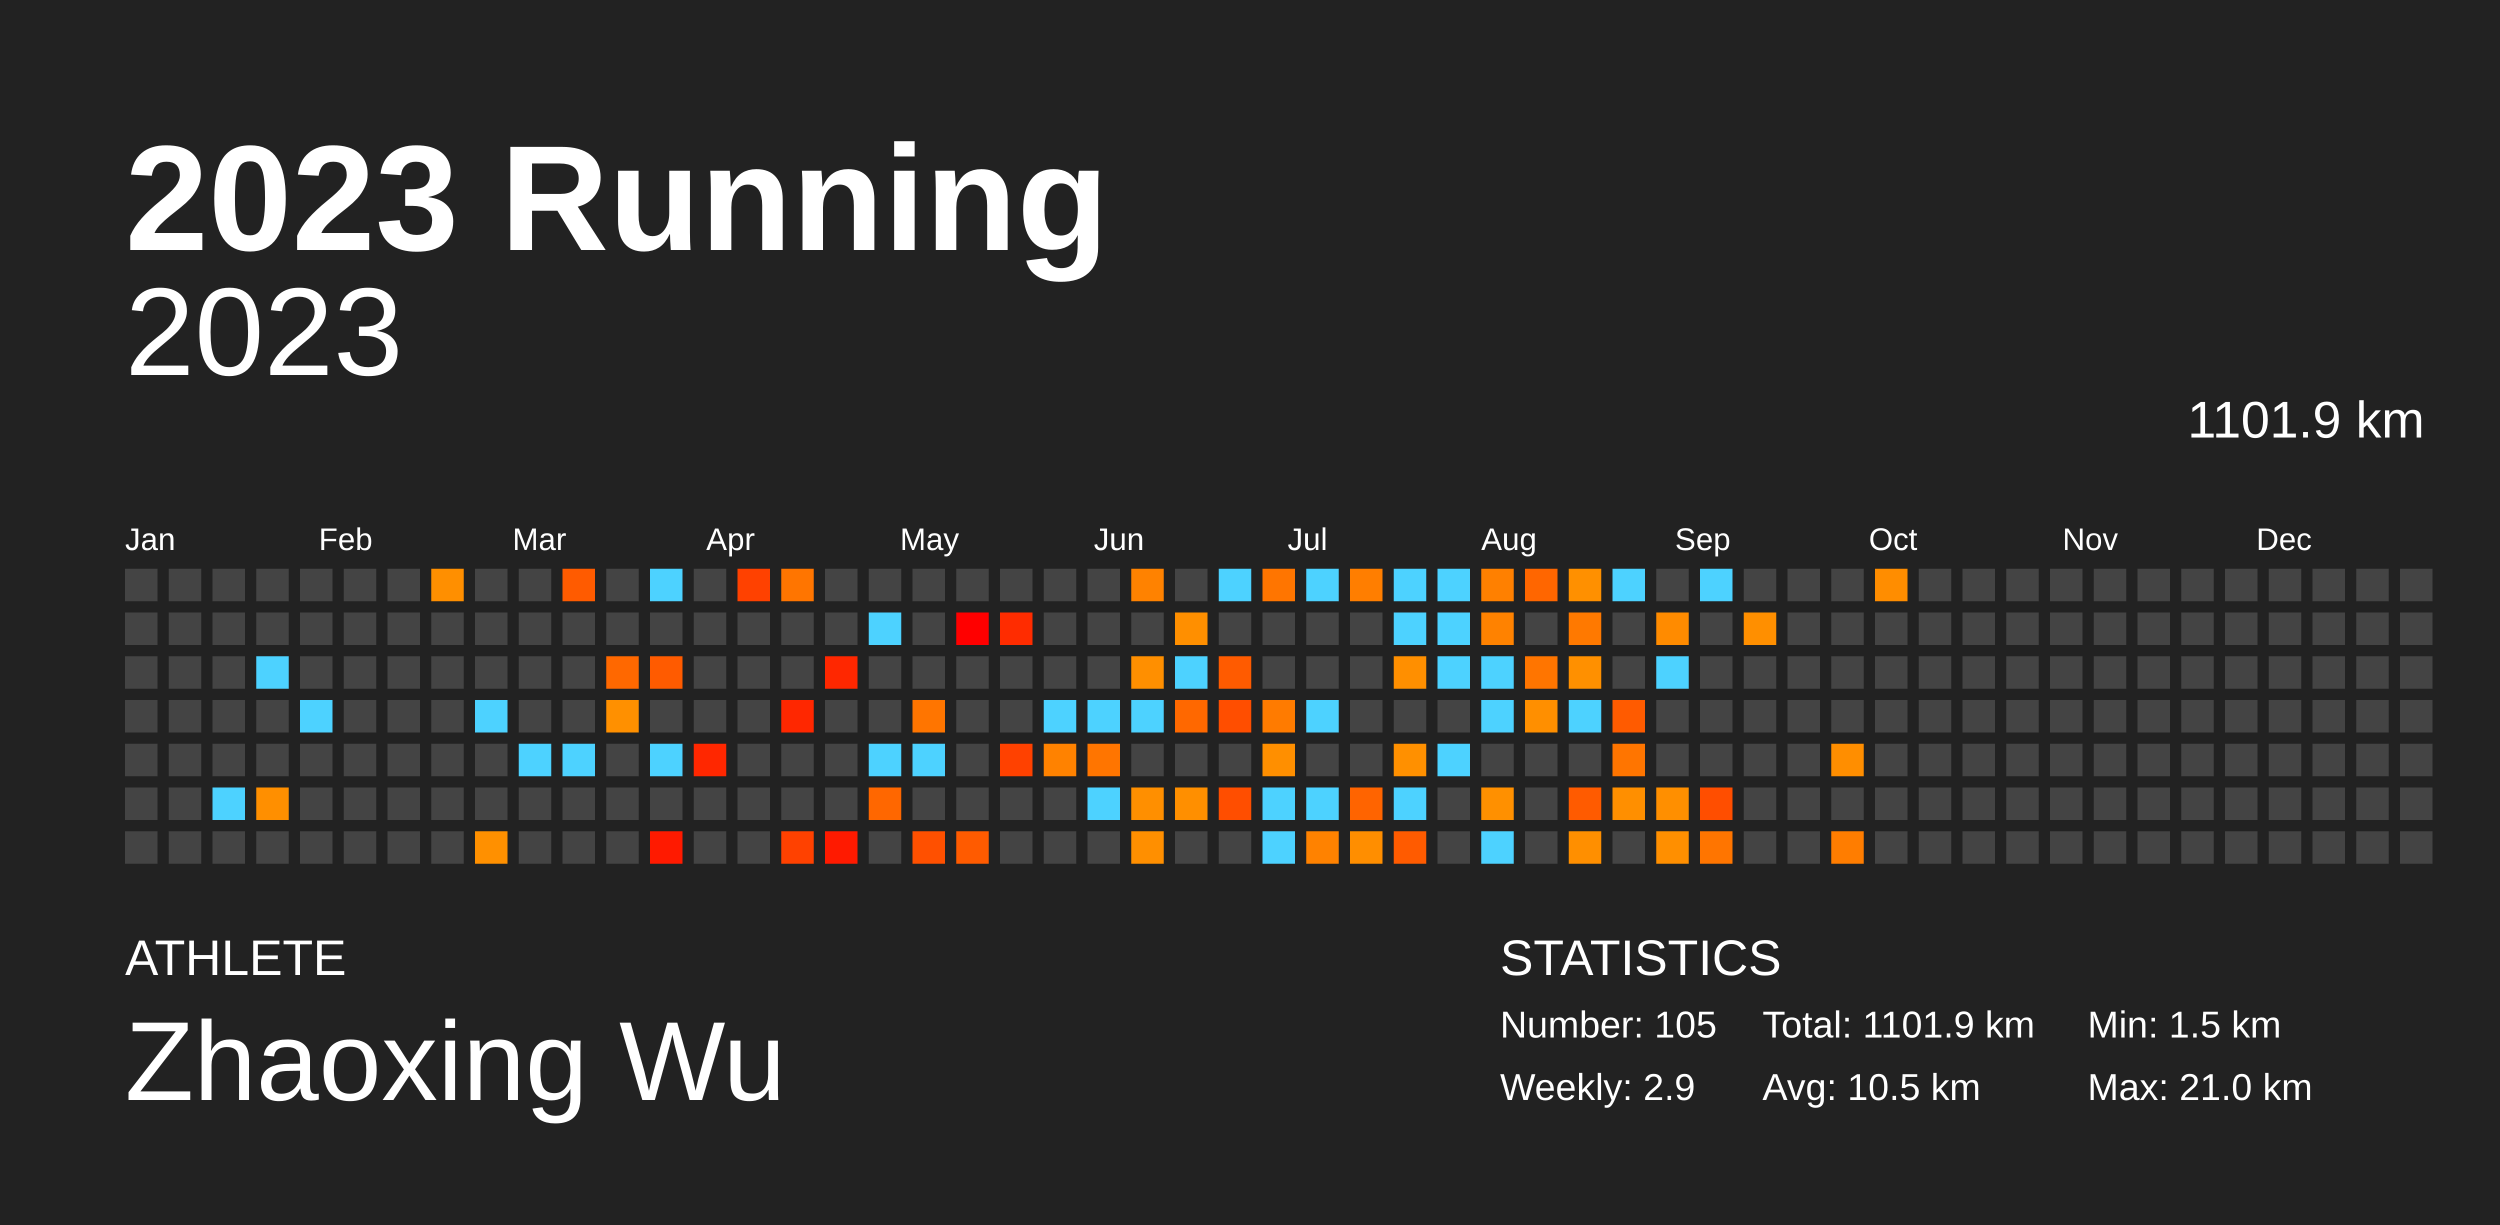
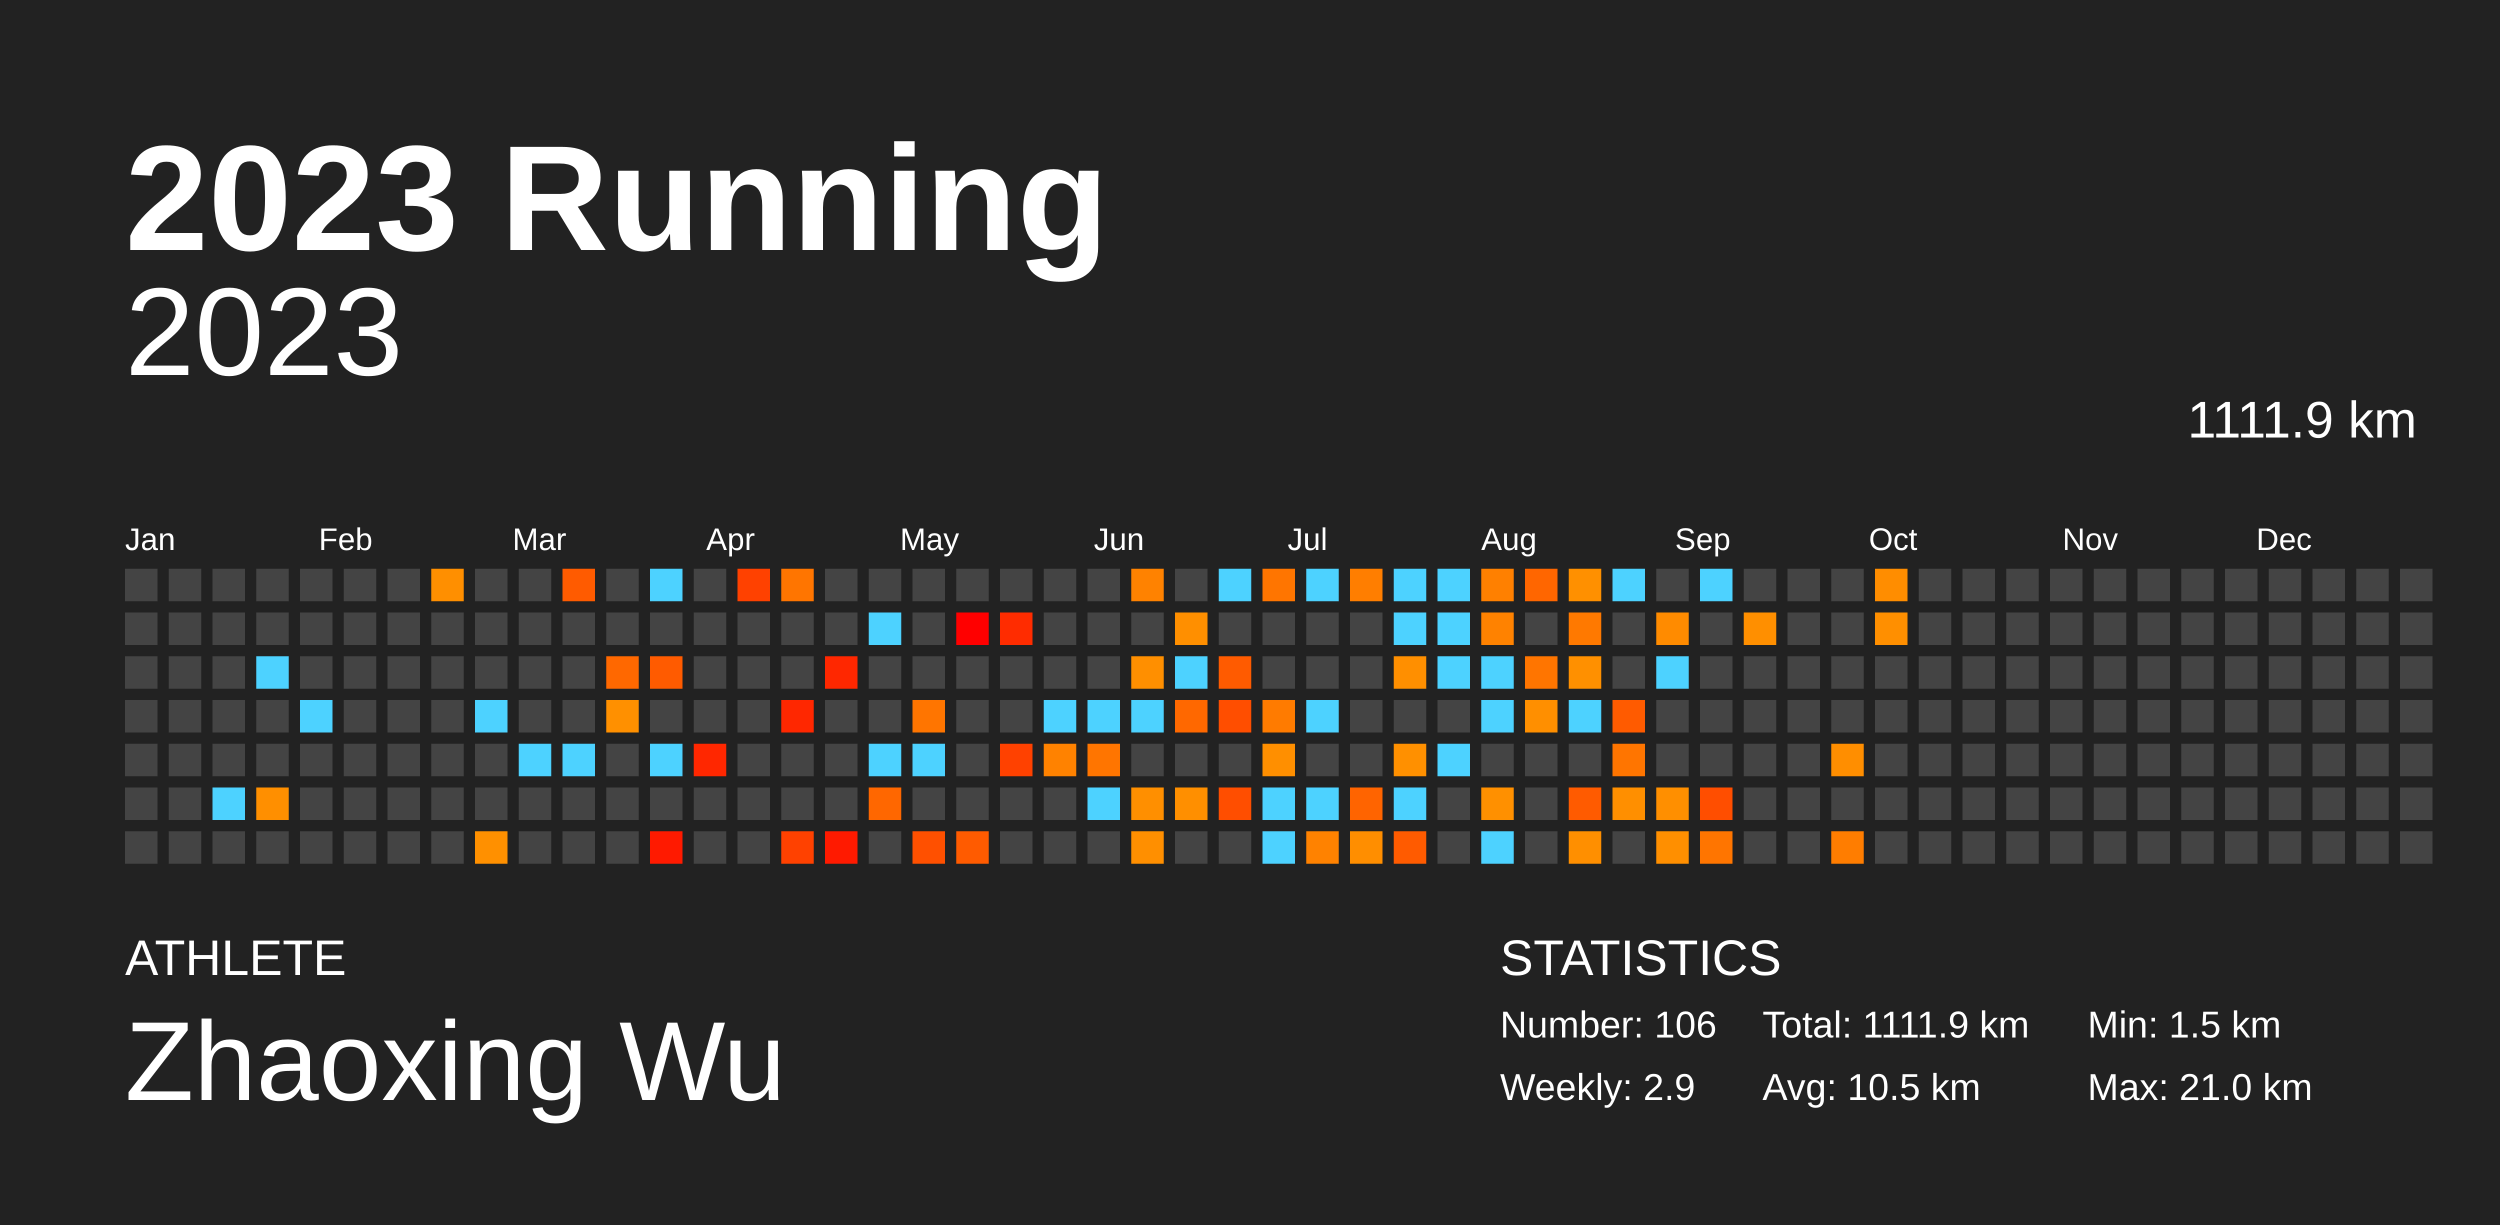
<svg xmlns="http://www.w3.org/2000/svg" baseProfile="full" height="98mm" version="1.1" viewBox="0,0,200,98" width="200mm">
  <defs />
  <rect fill="#222222" height="98" width="200" x="0" y="0" />
  <text fill="#FFFFFF" style="font-size:12px; font-family:Arial; font-weight:bold;" x="10" y="20">2023 Running</text>
  <text fill="#FFFFFF" style="font-size:4px; font-family:Arial" x="10" y="78">ATHLETE</text>
  <text fill="#FFFFFF" style="font-size:9px; font-family:Arial" x="10" y="88">Zhaoxing Wu</text>
  <text fill="#FFFFFF" style="font-size:4px; font-family:Arial" x="120" y="78">STATISTICS</text>
-   <text fill="#FFFFFF" style="font-size:3px; font-family:Arial" x="120" y="83">Number: 105</text>
+   <text fill="#FFFFFF" style="font-size:3px; font-family:Arial" x="120" y="83">Number: 106</text>
  <text fill="#FFFFFF" style="font-size:3px; font-family:Arial" x="120" y="88">Weekly: 2.9</text>
-   <text fill="#FFFFFF" style="font-size:3px; font-family:Arial" x="141" y="83">Total: 1101.9 km</text>
+   <text fill="#FFFFFF" style="font-size:3px; font-family:Arial" x="141" y="83">Total: 1111.9 km</text>
  <text fill="#FFFFFF" style="font-size:3px; font-family:Arial" x="141" y="88">Avg: 10.5 km</text>
  <text fill="#FFFFFF" style="font-size:3px; font-family:Arial" x="167" y="83">Min: 1.5 km</text>
  <text fill="#FFFFFF" style="font-size:3px; font-family:Arial" x="167" y="88">Max: 21.0 km</text>
  <text alignment-baseline="hanging" fill="#FFFFFF" style="font-size:10.0px; font-family:Arial;" x="10" y="30">2023</text>
-   <text alignment-baseline="hanging" fill="#FFFFFF" style="font-size:4.125px; font-family:Arial;" x="175" y="35">1101.9 km</text>
+   <text alignment-baseline="hanging" fill="#FFFFFF" style="font-size:4.125px; font-family:Arial;" x="175" y="35">1111.9 km</text>
  <text fill="#FFFFFF" style="font-size:2.5px; font-family:Arial" x="10.0" y="44">Jan</text>
  <text fill="#FFFFFF" style="font-size:2.5px; font-family:Arial" x="25.5" y="44">Feb</text>
  <text fill="#FFFFFF" style="font-size:2.5px; font-family:Arial" x="41.0" y="44">Mar</text>
  <text fill="#FFFFFF" style="font-size:2.5px; font-family:Arial" x="56.5" y="44">Apr</text>
  <text fill="#FFFFFF" style="font-size:2.5px; font-family:Arial" x="72.0" y="44">May</text>
  <text fill="#FFFFFF" style="font-size:2.5px; font-family:Arial" x="87.5" y="44">Jun</text>
  <text fill="#FFFFFF" style="font-size:2.5px; font-family:Arial" x="103.0" y="44">Jul</text>
  <text fill="#FFFFFF" style="font-size:2.5px; font-family:Arial" x="118.5" y="44">Aug</text>
  <text fill="#FFFFFF" style="font-size:2.5px; font-family:Arial" x="134.0" y="44">Sep</text>
  <text fill="#FFFFFF" style="font-size:2.5px; font-family:Arial" x="149.5" y="44">Oct</text>
  <text fill="#FFFFFF" style="font-size:2.5px; font-family:Arial" x="165.0" y="44">Nov</text>
  <text fill="#FFFFFF" style="font-size:2.5px; font-family:Arial" x="180.5" y="44">Dec</text>
  <rect fill="#444444" height="2.6" width="2.6" x="10.0" y="45.5" />
  <rect fill="#444444" height="2.6" width="2.6" x="10.0" y="49.0" />
  <rect fill="#444444" height="2.6" width="2.6" x="10.0" y="52.5" />
  <rect fill="#444444" height="2.6" width="2.6" x="10.0" y="56.0" />
  <rect fill="#444444" height="2.6" width="2.6" x="10.0" y="59.5" />
  <rect fill="#444444" height="2.6" width="2.6" x="10.0" y="63.0" />
  <rect fill="#444444" height="2.6" width="2.6" x="10.0" y="66.5" />
  <rect fill="#444444" height="2.6" width="2.6" x="13.5" y="45.5" />
  <rect fill="#444444" height="2.6" width="2.6" x="13.5" y="49.0" />
  <rect fill="#444444" height="2.6" width="2.6" x="13.5" y="52.5" />
  <rect fill="#444444" height="2.6" width="2.6" x="13.5" y="56.0" />
  <rect fill="#444444" height="2.6" width="2.6" x="13.5" y="59.5" />
  <rect fill="#444444" height="2.6" width="2.6" x="13.5" y="63.0" />
  <rect fill="#444444" height="2.6" width="2.6" x="13.5" y="66.5" />
  <rect fill="#444444" height="2.6" width="2.6" x="17.0" y="45.5" />
  <rect fill="#444444" height="2.6" width="2.6" x="17.0" y="49.0" />
  <rect fill="#444444" height="2.6" width="2.6" x="17.0" y="52.5" />
  <rect fill="#444444" height="2.6" width="2.6" x="17.0" y="56.0" />
  <rect fill="#444444" height="2.6" width="2.6" x="17.0" y="59.5" />
  <rect fill="#4dd2ff" height="2.6" width="2.6" x="17.0" y="63.0" />
  <rect fill="#444444" height="2.6" width="2.6" x="17.0" y="66.5" />
  <rect fill="#444444" height="2.6" width="2.6" x="20.5" y="45.5" />
  <rect fill="#444444" height="2.6" width="2.6" x="20.5" y="49.0" />
  <rect fill="#4dd2ff" height="2.6" width="2.6" x="20.5" y="52.5" />
  <rect fill="#444444" height="2.6" width="2.6" x="20.5" y="56.0" />
  <rect fill="#444444" height="2.6" width="2.6" x="20.5" y="59.5" />
  <rect fill="#ff8f00" height="2.6" width="2.6" x="20.5" y="63.0" />
  <rect fill="#444444" height="2.6" width="2.6" x="20.5" y="66.5" />
  <rect fill="#444444" height="2.6" width="2.6" x="24.0" y="45.5" />
  <rect fill="#444444" height="2.6" width="2.6" x="24.0" y="49.0" />
  <rect fill="#444444" height="2.6" width="2.6" x="24.0" y="52.5" />
  <rect fill="#4dd2ff" height="2.6" width="2.6" x="24.0" y="56.0" />
  <rect fill="#444444" height="2.6" width="2.6" x="24.0" y="59.5" />
  <rect fill="#444444" height="2.6" width="2.6" x="24.0" y="63.0" />
  <rect fill="#444444" height="2.6" width="2.6" x="24.0" y="66.5" />
  <rect fill="#444444" height="2.6" width="2.6" x="27.5" y="45.5" />
  <rect fill="#444444" height="2.6" width="2.6" x="27.5" y="49.0" />
  <rect fill="#444444" height="2.6" width="2.6" x="27.5" y="52.5" />
  <rect fill="#444444" height="2.6" width="2.6" x="27.5" y="56.0" />
  <rect fill="#444444" height="2.6" width="2.6" x="27.5" y="59.5" />
  <rect fill="#444444" height="2.6" width="2.6" x="27.5" y="63.0" />
  <rect fill="#444444" height="2.6" width="2.6" x="27.5" y="66.5" />
  <rect fill="#444444" height="2.6" width="2.6" x="31.0" y="45.5" />
  <rect fill="#444444" height="2.6" width="2.6" x="31.0" y="49.0" />
  <rect fill="#444444" height="2.6" width="2.6" x="31.0" y="52.5" />
  <rect fill="#444444" height="2.6" width="2.6" x="31.0" y="56.0" />
  <rect fill="#444444" height="2.6" width="2.6" x="31.0" y="59.5" />
  <rect fill="#444444" height="2.6" width="2.6" x="31.0" y="63.0" />
  <rect fill="#444444" height="2.6" width="2.6" x="31.0" y="66.5" />
  <rect fill="#ff8f00" height="2.6" width="2.6" x="34.5" y="45.5" />
  <rect fill="#444444" height="2.6" width="2.6" x="34.5" y="49.0" />
  <rect fill="#444444" height="2.6" width="2.6" x="34.5" y="52.5" />
  <rect fill="#444444" height="2.6" width="2.6" x="34.5" y="56.0" />
  <rect fill="#444444" height="2.6" width="2.6" x="34.5" y="59.5" />
  <rect fill="#444444" height="2.6" width="2.6" x="34.5" y="63.0" />
  <rect fill="#444444" height="2.6" width="2.6" x="34.5" y="66.5" />
  <rect fill="#444444" height="2.6" width="2.6" x="38.0" y="45.5" />
  <rect fill="#444444" height="2.6" width="2.6" x="38.0" y="49.0" />
  <rect fill="#444444" height="2.6" width="2.6" x="38.0" y="52.5" />
  <rect fill="#4dd2ff" height="2.6" width="2.6" x="38.0" y="56.0" />
  <rect fill="#444444" height="2.6" width="2.6" x="38.0" y="59.5" />
  <rect fill="#444444" height="2.6" width="2.6" x="38.0" y="63.0" />
  <rect fill="#ff9000" height="2.6" width="2.6" x="38.0" y="66.5" />
  <rect fill="#444444" height="2.6" width="2.6" x="41.5" y="45.5" />
  <rect fill="#444444" height="2.6" width="2.6" x="41.5" y="49.0" />
  <rect fill="#444444" height="2.6" width="2.6" x="41.5" y="52.5" />
  <rect fill="#444444" height="2.6" width="2.6" x="41.5" y="56.0" />
  <rect fill="#4dd2ff" height="2.6" width="2.6" x="41.5" y="59.5" />
  <rect fill="#444444" height="2.6" width="2.6" x="41.5" y="63.0" />
  <rect fill="#444444" height="2.6" width="2.6" x="41.5" y="66.5" />
  <rect fill="#ff5b00" height="2.6" width="2.6" x="45.0" y="45.5" />
  <rect fill="#444444" height="2.6" width="2.6" x="45.0" y="49.0" />
  <rect fill="#444444" height="2.6" width="2.6" x="45.0" y="52.5" />
  <rect fill="#444444" height="2.6" width="2.6" x="45.0" y="56.0" />
  <rect fill="#4dd2ff" height="2.6" width="2.6" x="45.0" y="59.5" />
  <rect fill="#444444" height="2.6" width="2.6" x="45.0" y="63.0" />
  <rect fill="#444444" height="2.6" width="2.6" x="45.0" y="66.5" />
  <rect fill="#444444" height="2.6" width="2.6" x="48.5" y="45.5" />
  <rect fill="#444444" height="2.6" width="2.6" x="48.5" y="49.0" />
  <rect fill="#ff6800" height="2.6" width="2.6" x="48.5" y="52.5" />
  <rect fill="#ff9000" height="2.6" width="2.6" x="48.5" y="56.0" />
  <rect fill="#444444" height="2.6" width="2.6" x="48.5" y="59.5" />
  <rect fill="#444444" height="2.6" width="2.6" x="48.5" y="63.0" />
  <rect fill="#444444" height="2.6" width="2.6" x="48.5" y="66.5" />
  <rect fill="#4dd2ff" height="2.6" width="2.6" x="52.0" y="45.5" />
  <rect fill="#444444" height="2.6" width="2.6" x="52.0" y="49.0" />
  <rect fill="#ff5b00" height="2.6" width="2.6" x="52.0" y="52.5" />
  <rect fill="#444444" height="2.6" width="2.6" x="52.0" y="56.0" />
  <rect fill="#4dd2ff" height="2.6" width="2.6" x="52.0" y="59.5" />
  <rect fill="#444444" height="2.6" width="2.6" x="52.0" y="63.0" />
  <rect fill="#ff1a00" height="2.6" width="2.6" x="52.0" y="66.5" />
  <rect fill="#444444" height="2.6" width="2.6" x="55.5" y="45.5" />
  <rect fill="#444444" height="2.6" width="2.6" x="55.5" y="49.0" />
  <rect fill="#444444" height="2.6" width="2.6" x="55.5" y="52.5" />
  <rect fill="#444444" height="2.6" width="2.6" x="55.5" y="56.0" />
  <rect fill="#ff2700" height="2.6" width="2.6" x="55.5" y="59.5" />
  <rect fill="#444444" height="2.6" width="2.6" x="55.5" y="63.0" />
  <rect fill="#444444" height="2.6" width="2.6" x="55.5" y="66.5" />
  <rect fill="#ff4100" height="2.6" width="2.6" x="59.0" y="45.5" />
  <rect fill="#444444" height="2.6" width="2.6" x="59.0" y="49.0" />
  <rect fill="#444444" height="2.6" width="2.6" x="59.0" y="52.5" />
  <rect fill="#444444" height="2.6" width="2.6" x="59.0" y="56.0" />
  <rect fill="#444444" height="2.6" width="2.6" x="59.0" y="59.5" />
  <rect fill="#444444" height="2.6" width="2.6" x="59.0" y="63.0" />
  <rect fill="#444444" height="2.6" width="2.6" x="59.0" y="66.5" />
  <rect fill="#ff7500" height="2.6" width="2.6" x="62.5" y="45.5" />
  <rect fill="#444444" height="2.6" width="2.6" x="62.5" y="49.0" />
  <rect fill="#444444" height="2.6" width="2.6" x="62.5" y="52.5" />
  <rect fill="#ff2700" height="2.6" width="2.6" x="62.5" y="56.0" />
  <rect fill="#444444" height="2.6" width="2.6" x="62.5" y="59.5" />
  <rect fill="#444444" height="2.6" width="2.6" x="62.5" y="63.0" />
  <rect fill="#ff4100" height="2.6" width="2.6" x="62.5" y="66.5" />
  <rect fill="#444444" height="2.6" width="2.6" x="66.0" y="45.5" />
  <rect fill="#444444" height="2.6" width="2.6" x="66.0" y="49.0" />
  <rect fill="#ff2700" height="2.6" width="2.6" x="66.0" y="52.5" />
  <rect fill="#444444" height="2.6" width="2.6" x="66.0" y="56.0" />
  <rect fill="#444444" height="2.6" width="2.6" x="66.0" y="59.5" />
  <rect fill="#444444" height="2.6" width="2.6" x="66.0" y="63.0" />
  <rect fill="#ff1a00" height="2.6" width="2.6" x="66.0" y="66.5" />
  <rect fill="#444444" height="2.6" width="2.6" x="69.5" y="45.5" />
  <rect fill="#4dd2ff" height="2.6" width="2.6" x="69.5" y="49.0" />
  <rect fill="#444444" height="2.6" width="2.6" x="69.5" y="52.5" />
  <rect fill="#444444" height="2.6" width="2.6" x="69.5" y="56.0" />
  <rect fill="#4dd2ff" height="2.6" width="2.6" x="69.5" y="59.5" />
  <rect fill="#ff6700" height="2.6" width="2.6" x="69.5" y="63.0" />
  <rect fill="#444444" height="2.6" width="2.6" x="69.5" y="66.5" />
  <rect fill="#444444" height="2.6" width="2.6" x="73.0" y="45.5" />
  <rect fill="#444444" height="2.6" width="2.6" x="73.0" y="49.0" />
  <rect fill="#444444" height="2.6" width="2.6" x="73.0" y="52.5" />
  <rect fill="#ff7500" height="2.6" width="2.6" x="73.0" y="56.0" />
  <rect fill="#4dd2ff" height="2.6" width="2.6" x="73.0" y="59.5" />
  <rect fill="#444444" height="2.6" width="2.6" x="73.0" y="63.0" />
  <rect fill="#ff5000" height="2.6" width="2.6" x="73.0" y="66.5" />
  <rect fill="#444444" height="2.6" width="2.6" x="76.5" y="45.5" />
  <rect fill="red" height="2.6" width="2.6" x="76.5" y="49.0" />
  <rect fill="#444444" height="2.6" width="2.6" x="76.5" y="52.5" />
  <rect fill="#444444" height="2.6" width="2.6" x="76.5" y="56.0" />
  <rect fill="#444444" height="2.6" width="2.6" x="76.5" y="59.5" />
  <rect fill="#444444" height="2.6" width="2.6" x="76.5" y="63.0" />
  <rect fill="#ff5b00" height="2.6" width="2.6" x="76.5" y="66.5" />
  <rect fill="#444444" height="2.6" width="2.6" x="80.0" y="45.5" />
  <rect fill="#ff2c00" height="2.6" width="2.6" x="80.0" y="49.0" />
  <rect fill="#444444" height="2.6" width="2.6" x="80.0" y="52.5" />
  <rect fill="#444444" height="2.6" width="2.6" x="80.0" y="56.0" />
  <rect fill="#ff4100" height="2.6" width="2.6" x="80.0" y="59.5" />
  <rect fill="#444444" height="2.6" width="2.6" x="80.0" y="63.0" />
  <rect fill="#444444" height="2.6" width="2.6" x="80.0" y="66.5" />
  <rect fill="#444444" height="2.6" width="2.6" x="83.5" y="45.5" />
  <rect fill="#444444" height="2.6" width="2.6" x="83.5" y="49.0" />
  <rect fill="#444444" height="2.6" width="2.6" x="83.5" y="52.5" />
  <rect fill="#4dd2ff" height="2.6" width="2.6" x="83.5" y="56.0" />
  <rect fill="#ff8200" height="2.6" width="2.6" x="83.5" y="59.5" />
  <rect fill="#444444" height="2.6" width="2.6" x="83.5" y="63.0" />
  <rect fill="#444444" height="2.6" width="2.6" x="83.5" y="66.5" />
  <rect fill="#444444" height="2.6" width="2.6" x="87.0" y="45.5" />
  <rect fill="#444444" height="2.6" width="2.6" x="87.0" y="49.0" />
  <rect fill="#444444" height="2.6" width="2.6" x="87.0" y="52.5" />
  <rect fill="#4dd2ff" height="2.6" width="2.6" x="87.0" y="56.0" />
  <rect fill="#ff7500" height="2.6" width="2.6" x="87.0" y="59.5" />
  <rect fill="#4dd2ff" height="2.6" width="2.6" x="87.0" y="63.0" />
  <rect fill="#444444" height="2.6" width="2.6" x="87.0" y="66.5" />
  <rect fill="#ff8200" height="2.6" width="2.6" x="90.5" y="45.5" />
  <rect fill="#444444" height="2.6" width="2.6" x="90.5" y="49.0" />
  <rect fill="#ff8f00" height="2.6" width="2.6" x="90.5" y="52.5" />
  <rect fill="#4dd2ff" height="2.6" width="2.6" x="90.5" y="56.0" />
  <rect fill="#444444" height="2.6" width="2.6" x="90.5" y="59.5" />
  <rect fill="#ff8f00" height="2.6" width="2.6" x="90.5" y="63.0" />
  <rect fill="#ff8f00" height="2.6" width="2.6" x="90.5" y="66.5" />
  <rect fill="#444444" height="2.6" width="2.6" x="94.0" y="45.5" />
  <rect fill="#ff8f00" height="2.6" width="2.6" x="94.0" y="49.0" />
  <rect fill="#4dd2ff" height="2.6" width="2.6" x="94.0" y="52.5" />
  <rect fill="#ff6800" height="2.6" width="2.6" x="94.0" y="56.0" />
  <rect fill="#444444" height="2.6" width="2.6" x="94.0" y="59.5" />
  <rect fill="#ff8f00" height="2.6" width="2.6" x="94.0" y="63.0" />
  <rect fill="#444444" height="2.6" width="2.6" x="94.0" y="66.5" />
  <rect fill="#4dd2ff" height="2.6" width="2.6" x="97.5" y="45.5" />
  <rect fill="#444444" height="2.6" width="2.6" x="97.5" y="49.0" />
  <rect fill="#ff5b00" height="2.6" width="2.6" x="97.5" y="52.5" />
  <rect fill="#ff4e00" height="2.6" width="2.6" x="97.5" y="56.0" />
  <rect fill="#444444" height="2.6" width="2.6" x="97.5" y="59.5" />
  <rect fill="#ff4e00" height="2.6" width="2.6" x="97.5" y="63.0" />
  <rect fill="#444444" height="2.6" width="2.6" x="97.5" y="66.5" />
  <rect fill="#ff7500" height="2.6" width="2.6" x="101.0" y="45.5" />
  <rect fill="#444444" height="2.6" width="2.6" x="101.0" y="49.0" />
  <rect fill="#444444" height="2.6" width="2.6" x="101.0" y="52.5" />
  <rect fill="#ff7b00" height="2.6" width="2.6" x="101.0" y="56.0" />
  <rect fill="#ff8f00" height="2.6" width="2.6" x="101.0" y="59.5" />
  <rect fill="#4dd2ff" height="2.6" width="2.6" x="101.0" y="63.0" />
  <rect fill="#4dd2ff" height="2.6" width="2.6" x="101.0" y="66.5" />
  <rect fill="#4dd2ff" height="2.6" width="2.6" x="104.5" y="45.5" />
  <rect fill="#444444" height="2.6" width="2.6" x="104.5" y="49.0" />
  <rect fill="#444444" height="2.6" width="2.6" x="104.5" y="52.5" />
  <rect fill="#4dd2ff" height="2.6" width="2.6" x="104.5" y="56.0" />
  <rect fill="#444444" height="2.6" width="2.6" x="104.5" y="59.5" />
  <rect fill="#4dd2ff" height="2.6" width="2.6" x="104.5" y="63.0" />
  <rect fill="#ff8200" height="2.6" width="2.6" x="104.5" y="66.5" />
  <rect fill="#ff7e00" height="2.6" width="2.6" x="108.0" y="45.5" />
  <rect fill="#444444" height="2.6" width="2.6" x="108.0" y="49.0" />
  <rect fill="#444444" height="2.6" width="2.6" x="108.0" y="52.5" />
  <rect fill="#444444" height="2.6" width="2.6" x="108.0" y="56.0" />
  <rect fill="#444444" height="2.6" width="2.6" x="108.0" y="59.5" />
  <rect fill="#ff6400" height="2.6" width="2.6" x="108.0" y="63.0" />
  <rect fill="#ff8e00" height="2.6" width="2.6" x="108.0" y="66.5" />
  <rect fill="#4dd2ff" height="2.6" width="2.6" x="111.5" y="45.5" />
  <rect fill="#4dd2ff" height="2.6" width="2.6" x="111.5" y="49.0" />
  <rect fill="#ff8f00" height="2.6" width="2.6" x="111.5" y="52.5" />
  <rect fill="#444444" height="2.6" width="2.6" x="111.5" y="56.0" />
  <rect fill="#ff9000" height="2.6" width="2.6" x="111.5" y="59.5" />
  <rect fill="#4dd2ff" height="2.6" width="2.6" x="111.5" y="63.0" />
  <rect fill="#ff5b00" height="2.6" width="2.6" x="111.5" y="66.5" />
  <rect fill="#4dd2ff" height="2.6" width="2.6" x="115.0" y="45.5" />
  <rect fill="#4dd2ff" height="2.6" width="2.6" x="115.0" y="49.0" />
  <rect fill="#4dd2ff" height="2.6" width="2.6" x="115.0" y="52.5" />
  <rect fill="#444444" height="2.6" width="2.6" x="115.0" y="56.0" />
  <rect fill="#4dd2ff" height="2.6" width="2.6" x="115.0" y="59.5" />
  <rect fill="#444444" height="2.6" width="2.6" x="115.0" y="63.0" />
  <rect fill="#444444" height="2.6" width="2.6" x="115.0" y="66.5" />
  <rect fill="#ff8000" height="2.6" width="2.6" x="118.5" y="45.5" />
  <rect fill="#ff8200" height="2.6" width="2.6" x="118.5" y="49.0" />
  <rect fill="#4dd2ff" height="2.6" width="2.6" x="118.5" y="52.5" />
  <rect fill="#4dd2ff" height="2.6" width="2.6" x="118.5" y="56.0" />
  <rect fill="#444444" height="2.6" width="2.6" x="118.5" y="59.5" />
  <rect fill="#ff9000" height="2.6" width="2.6" x="118.5" y="63.0" />
  <rect fill="#4dd2ff" height="2.6" width="2.6" x="118.5" y="66.5" />
  <rect fill="#ff6600" height="2.6" width="2.6" x="122.0" y="45.5" />
  <rect fill="#444444" height="2.6" width="2.6" x="122.0" y="49.0" />
  <rect fill="#ff7500" height="2.6" width="2.6" x="122.0" y="52.5" />
  <rect fill="#ff8f00" height="2.6" width="2.6" x="122.0" y="56.0" />
  <rect fill="#444444" height="2.6" width="2.6" x="122.0" y="59.5" />
  <rect fill="#444444" height="2.6" width="2.6" x="122.0" y="63.0" />
  <rect fill="#444444" height="2.6" width="2.6" x="122.0" y="66.5" />
  <rect fill="#ff9000" height="2.6" width="2.6" x="125.5" y="45.5" />
  <rect fill="#ff7900" height="2.6" width="2.6" x="125.5" y="49.0" />
  <rect fill="#ff9000" height="2.6" width="2.6" x="125.5" y="52.5" />
  <rect fill="#4dd2ff" height="2.6" width="2.6" x="125.5" y="56.0" />
  <rect fill="#444444" height="2.6" width="2.6" x="125.5" y="59.5" />
  <rect fill="#ff5b00" height="2.6" width="2.6" x="125.5" y="63.0" />
  <rect fill="#ff8f00" height="2.6" width="2.6" x="125.5" y="66.5" />
  <rect fill="#4dd2ff" height="2.6" width="2.6" x="129.0" y="45.5" />
  <rect fill="#444444" height="2.6" width="2.6" x="129.0" y="49.0" />
  <rect fill="#444444" height="2.6" width="2.6" x="129.0" y="52.5" />
  <rect fill="#ff5b00" height="2.6" width="2.6" x="129.0" y="56.0" />
  <rect fill="#ff7500" height="2.6" width="2.6" x="129.0" y="59.5" />
  <rect fill="#ff8f00" height="2.6" width="2.6" x="129.0" y="63.0" />
  <rect fill="#444444" height="2.6" width="2.6" x="129.0" y="66.5" />
  <rect fill="#444444" height="2.6" width="2.6" x="132.5" y="45.5" />
  <rect fill="#ff8b00" height="2.6" width="2.6" x="132.5" y="49.0" />
  <rect fill="#4dd2ff" height="2.6" width="2.6" x="132.5" y="52.5" />
  <rect fill="#444444" height="2.6" width="2.6" x="132.5" y="56.0" />
  <rect fill="#444444" height="2.6" width="2.6" x="132.5" y="59.5" />
  <rect fill="#ff8f00" height="2.6" width="2.6" x="132.5" y="63.0" />
  <rect fill="#ff8f00" height="2.6" width="2.6" x="132.5" y="66.5" />
  <rect fill="#4dd2ff" height="2.6" width="2.6" x="136.0" y="45.5" />
  <rect fill="#444444" height="2.6" width="2.6" x="136.0" y="49.0" />
  <rect fill="#444444" height="2.6" width="2.6" x="136.0" y="52.5" />
  <rect fill="#444444" height="2.6" width="2.6" x="136.0" y="56.0" />
  <rect fill="#444444" height="2.6" width="2.6" x="136.0" y="59.5" />
  <rect fill="#ff4e00" height="2.6" width="2.6" x="136.0" y="63.0" />
  <rect fill="#ff7500" height="2.6" width="2.6" x="136.0" y="66.5" />
  <rect fill="#444444" height="2.6" width="2.6" x="139.5" y="45.5" />
  <rect fill="#ff8f00" height="2.6" width="2.6" x="139.5" y="49.0" />
  <rect fill="#444444" height="2.6" width="2.6" x="139.5" y="52.5" />
  <rect fill="#444444" height="2.6" width="2.6" x="139.5" y="56.0" />
  <rect fill="#444444" height="2.6" width="2.6" x="139.5" y="59.5" />
  <rect fill="#444444" height="2.6" width="2.6" x="139.5" y="63.0" />
  <rect fill="#444444" height="2.6" width="2.6" x="139.5" y="66.5" />
  <rect fill="#444444" height="2.6" width="2.6" x="143.0" y="45.5" />
  <rect fill="#444444" height="2.6" width="2.6" x="143.0" y="49.0" />
  <rect fill="#444444" height="2.6" width="2.6" x="143.0" y="52.5" />
  <rect fill="#444444" height="2.6" width="2.6" x="143.0" y="56.0" />
  <rect fill="#444444" height="2.6" width="2.6" x="143.0" y="59.5" />
  <rect fill="#444444" height="2.6" width="2.6" x="143.0" y="63.0" />
  <rect fill="#444444" height="2.6" width="2.6" x="143.0" y="66.5" />
  <rect fill="#444444" height="2.6" width="2.6" x="146.5" y="45.5" />
  <rect fill="#444444" height="2.6" width="2.6" x="146.5" y="49.0" />
  <rect fill="#444444" height="2.6" width="2.6" x="146.5" y="52.5" />
  <rect fill="#444444" height="2.6" width="2.6" x="146.5" y="56.0" />
  <rect fill="#ff8e00" height="2.6" width="2.6" x="146.5" y="59.5" />
  <rect fill="#444444" height="2.6" width="2.6" x="146.5" y="63.0" />
  <rect fill="#ff7d00" height="2.6" width="2.6" x="146.5" y="66.5" />
  <rect fill="#ff8d00" height="2.6" width="2.6" x="150.0" y="45.5" />
-   <rect fill="#444444" height="2.6" width="2.6" x="150.0" y="49.0" />
+   <rect fill="#ff8f00" height="2.6" width="2.6" x="150.0" y="49.0" />
  <rect fill="#444444" height="2.6" width="2.6" x="150.0" y="52.5" />
  <rect fill="#444444" height="2.6" width="2.6" x="150.0" y="56.0" />
  <rect fill="#444444" height="2.6" width="2.6" x="150.0" y="59.5" />
  <rect fill="#444444" height="2.6" width="2.6" x="150.0" y="63.0" />
  <rect fill="#444444" height="2.6" width="2.6" x="150.0" y="66.5" />
  <rect fill="#444444" height="2.6" width="2.6" x="153.5" y="45.5" />
  <rect fill="#444444" height="2.6" width="2.6" x="153.5" y="49.0" />
  <rect fill="#444444" height="2.6" width="2.6" x="153.5" y="52.5" />
  <rect fill="#444444" height="2.6" width="2.6" x="153.5" y="56.0" />
  <rect fill="#444444" height="2.6" width="2.6" x="153.5" y="59.5" />
  <rect fill="#444444" height="2.6" width="2.6" x="153.5" y="63.0" />
  <rect fill="#444444" height="2.6" width="2.6" x="153.5" y="66.5" />
  <rect fill="#444444" height="2.6" width="2.6" x="157.0" y="45.5" />
  <rect fill="#444444" height="2.6" width="2.6" x="157.0" y="49.0" />
  <rect fill="#444444" height="2.6" width="2.6" x="157.0" y="52.5" />
  <rect fill="#444444" height="2.6" width="2.6" x="157.0" y="56.0" />
  <rect fill="#444444" height="2.6" width="2.6" x="157.0" y="59.5" />
  <rect fill="#444444" height="2.6" width="2.6" x="157.0" y="63.0" />
  <rect fill="#444444" height="2.6" width="2.6" x="157.0" y="66.5" />
  <rect fill="#444444" height="2.6" width="2.6" x="160.5" y="45.5" />
  <rect fill="#444444" height="2.6" width="2.6" x="160.5" y="49.0" />
  <rect fill="#444444" height="2.6" width="2.6" x="160.5" y="52.5" />
  <rect fill="#444444" height="2.6" width="2.6" x="160.5" y="56.0" />
  <rect fill="#444444" height="2.6" width="2.6" x="160.5" y="59.5" />
  <rect fill="#444444" height="2.6" width="2.6" x="160.5" y="63.0" />
  <rect fill="#444444" height="2.6" width="2.6" x="160.5" y="66.5" />
  <rect fill="#444444" height="2.6" width="2.6" x="164.0" y="45.5" />
  <rect fill="#444444" height="2.6" width="2.6" x="164.0" y="49.0" />
  <rect fill="#444444" height="2.6" width="2.6" x="164.0" y="52.5" />
  <rect fill="#444444" height="2.6" width="2.6" x="164.0" y="56.0" />
  <rect fill="#444444" height="2.6" width="2.6" x="164.0" y="59.5" />
  <rect fill="#444444" height="2.6" width="2.6" x="164.0" y="63.0" />
  <rect fill="#444444" height="2.6" width="2.6" x="164.0" y="66.5" />
  <rect fill="#444444" height="2.6" width="2.6" x="167.5" y="45.5" />
  <rect fill="#444444" height="2.6" width="2.6" x="167.5" y="49.0" />
  <rect fill="#444444" height="2.6" width="2.6" x="167.5" y="52.5" />
  <rect fill="#444444" height="2.6" width="2.6" x="167.5" y="56.0" />
  <rect fill="#444444" height="2.6" width="2.6" x="167.5" y="59.5" />
  <rect fill="#444444" height="2.6" width="2.6" x="167.5" y="63.0" />
  <rect fill="#444444" height="2.6" width="2.6" x="167.5" y="66.5" />
  <rect fill="#444444" height="2.6" width="2.6" x="171.0" y="45.5" />
  <rect fill="#444444" height="2.6" width="2.6" x="171.0" y="49.0" />
  <rect fill="#444444" height="2.6" width="2.6" x="171.0" y="52.5" />
  <rect fill="#444444" height="2.6" width="2.6" x="171.0" y="56.0" />
  <rect fill="#444444" height="2.6" width="2.6" x="171.0" y="59.5" />
  <rect fill="#444444" height="2.6" width="2.6" x="171.0" y="63.0" />
  <rect fill="#444444" height="2.6" width="2.6" x="171.0" y="66.5" />
  <rect fill="#444444" height="2.6" width="2.6" x="174.5" y="45.5" />
  <rect fill="#444444" height="2.6" width="2.6" x="174.5" y="49.0" />
  <rect fill="#444444" height="2.6" width="2.6" x="174.5" y="52.5" />
  <rect fill="#444444" height="2.6" width="2.6" x="174.5" y="56.0" />
  <rect fill="#444444" height="2.6" width="2.6" x="174.5" y="59.5" />
  <rect fill="#444444" height="2.6" width="2.6" x="174.5" y="63.0" />
  <rect fill="#444444" height="2.6" width="2.6" x="174.5" y="66.5" />
  <rect fill="#444444" height="2.6" width="2.6" x="178.0" y="45.5" />
  <rect fill="#444444" height="2.6" width="2.6" x="178.0" y="49.0" />
  <rect fill="#444444" height="2.6" width="2.6" x="178.0" y="52.5" />
  <rect fill="#444444" height="2.6" width="2.6" x="178.0" y="56.0" />
  <rect fill="#444444" height="2.6" width="2.6" x="178.0" y="59.5" />
  <rect fill="#444444" height="2.6" width="2.6" x="178.0" y="63.0" />
  <rect fill="#444444" height="2.6" width="2.6" x="178.0" y="66.5" />
  <rect fill="#444444" height="2.6" width="2.6" x="181.5" y="45.5" />
  <rect fill="#444444" height="2.6" width="2.6" x="181.5" y="49.0" />
  <rect fill="#444444" height="2.6" width="2.6" x="181.5" y="52.5" />
  <rect fill="#444444" height="2.6" width="2.6" x="181.5" y="56.0" />
  <rect fill="#444444" height="2.6" width="2.6" x="181.5" y="59.5" />
  <rect fill="#444444" height="2.6" width="2.6" x="181.5" y="63.0" />
  <rect fill="#444444" height="2.6" width="2.6" x="181.5" y="66.5" />
  <rect fill="#444444" height="2.6" width="2.6" x="185.0" y="45.5" />
  <rect fill="#444444" height="2.6" width="2.6" x="185.0" y="49.0" />
  <rect fill="#444444" height="2.6" width="2.6" x="185.0" y="52.5" />
  <rect fill="#444444" height="2.6" width="2.6" x="185.0" y="56.0" />
  <rect fill="#444444" height="2.6" width="2.6" x="185.0" y="59.5" />
  <rect fill="#444444" height="2.6" width="2.6" x="185.0" y="63.0" />
  <rect fill="#444444" height="2.6" width="2.6" x="185.0" y="66.5" />
  <rect fill="#444444" height="2.6" width="2.6" x="188.5" y="45.5" />
  <rect fill="#444444" height="2.6" width="2.6" x="188.5" y="49.0" />
  <rect fill="#444444" height="2.6" width="2.6" x="188.5" y="52.5" />
  <rect fill="#444444" height="2.6" width="2.6" x="188.5" y="56.0" />
  <rect fill="#444444" height="2.6" width="2.6" x="188.5" y="59.5" />
  <rect fill="#444444" height="2.6" width="2.6" x="188.5" y="63.0" />
  <rect fill="#444444" height="2.6" width="2.6" x="188.5" y="66.5" />
  <rect fill="#444444" height="2.6" width="2.6" x="192.0" y="45.5" />
  <rect fill="#444444" height="2.6" width="2.6" x="192.0" y="49.0" />
  <rect fill="#444444" height="2.6" width="2.6" x="192.0" y="52.5" />
  <rect fill="#444444" height="2.6" width="2.6" x="192.0" y="56.0" />
  <rect fill="#444444" height="2.6" width="2.6" x="192.0" y="59.5" />
  <rect fill="#444444" height="2.6" width="2.6" x="192.0" y="63.0" />
  <rect fill="#444444" height="2.6" width="2.6" x="192.0" y="66.5" />
</svg>
